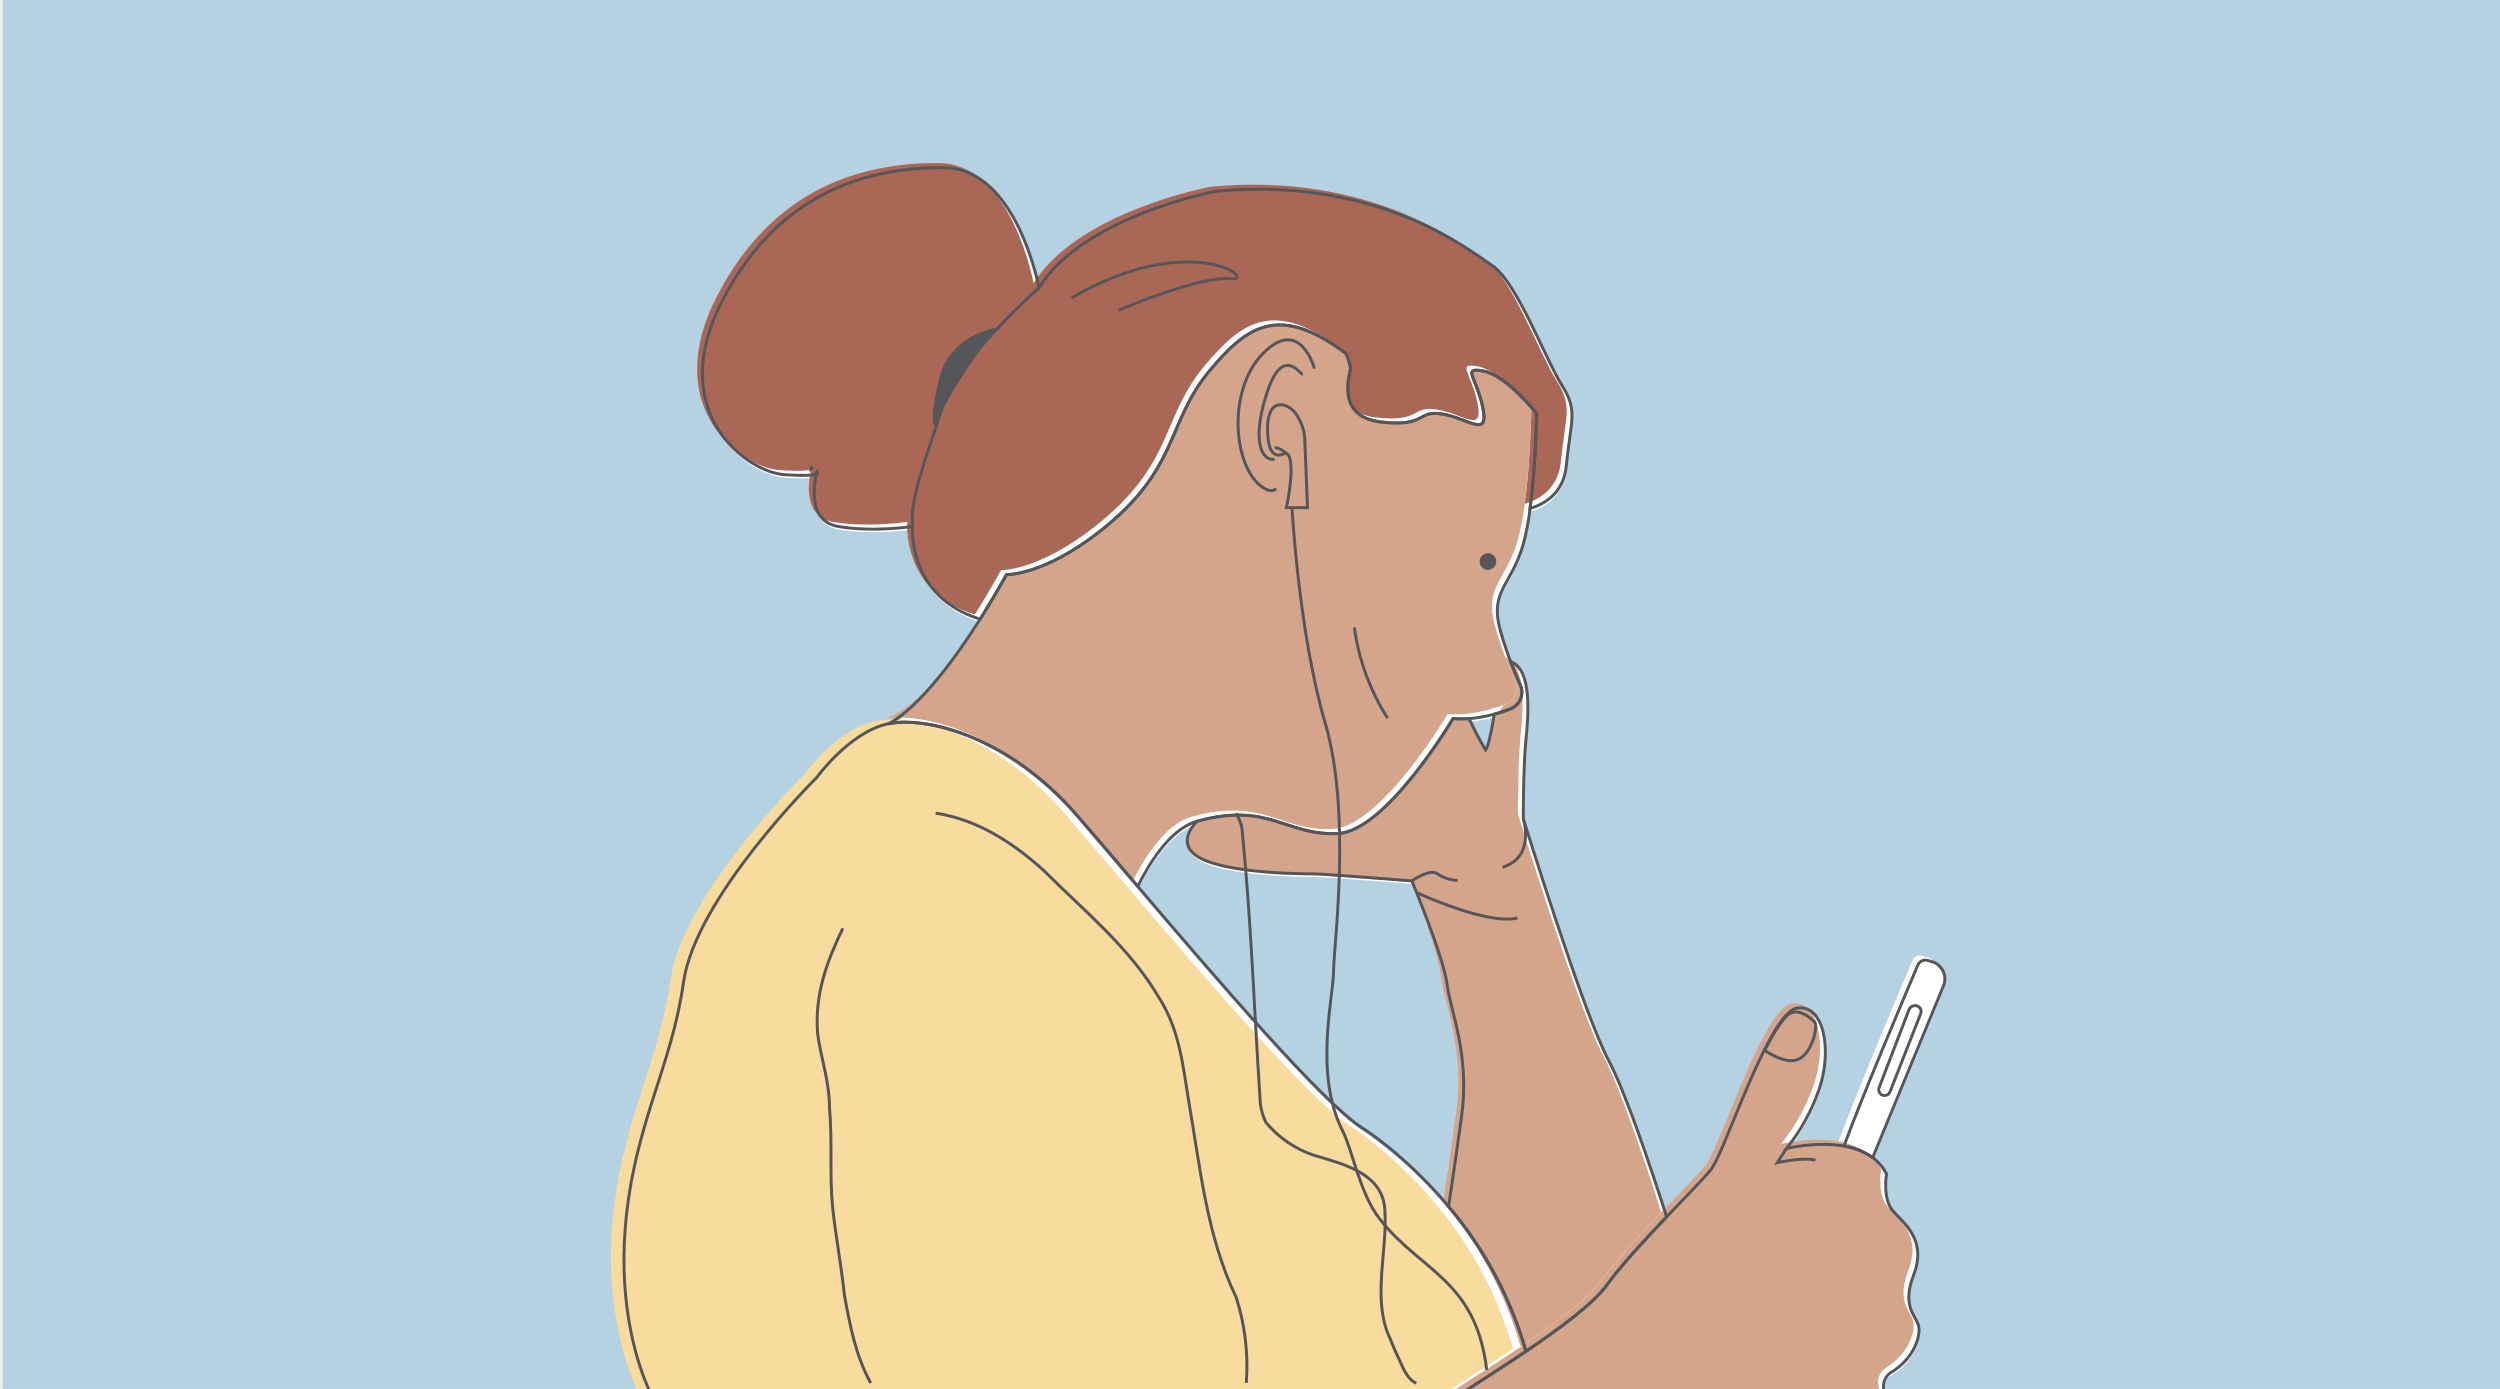
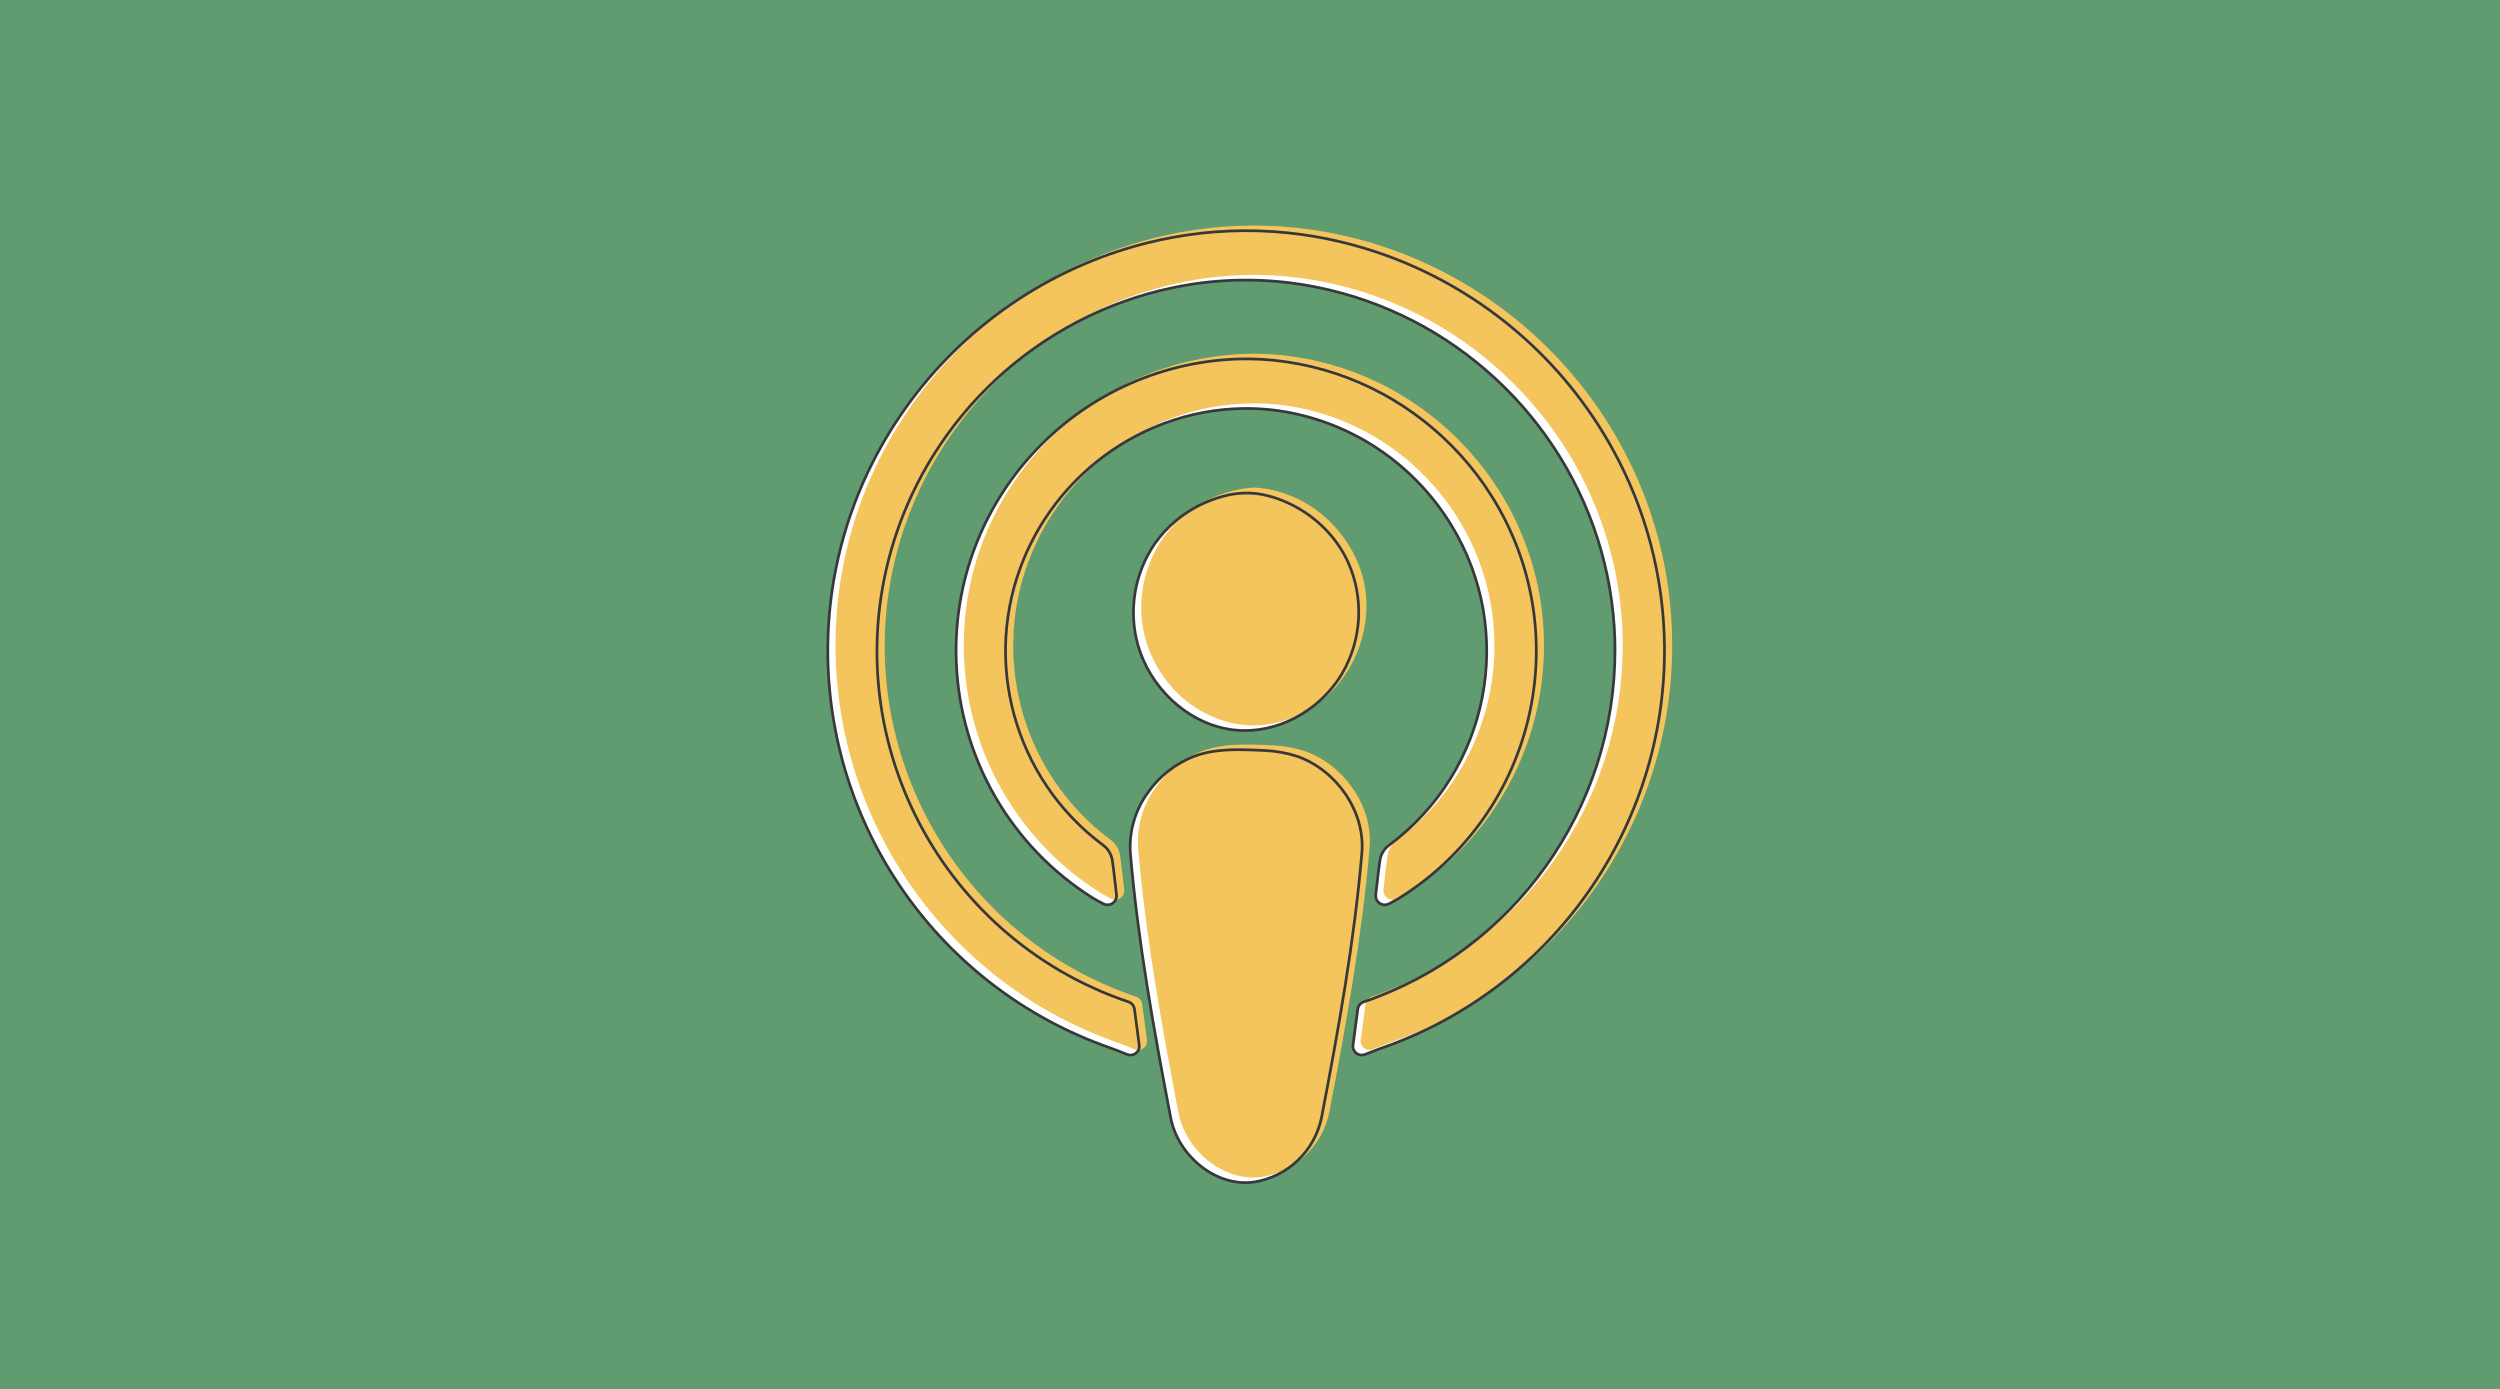
- <svg xmlns="http://www.w3.org/2000/svg" id="Layer_1" data-name="Layer 1" viewBox="0 0 841.89 467.717">
-   <defs>
-     <style>.cls-1{fill:#b5d2e3;}.cls-2{fill:#fff;}.cls-3,.cls-5{fill:none;}.cls-4{fill:#ab6755;}.cls-5{stroke:#54565a;stroke-miterlimit:10;}.cls-6{fill:#d4a58b;}.cls-7{fill:#f8dc9d;}.cls-8{fill:#54565a;}</style>
-   </defs>
-   <rect class="cls-1" x="0.891" width="840.999" height="467.717" />
-   <path class="cls-2" d="M370.391,180.081c27.181-21.263,22.266-36.533,37.229-54.366,12.256-14.608,23.047-22.751,45.798-5.614,0,0,1.477,3.25,1.477,5.023s-5.318,16.251,10.341,18.024c15.66,1.773,11.819-4.137,20.683-2.659s15.66,8.273,13.592-2.068c-2.068-10.341-7.387-13.887.296-12.41,7.682,1.477,17.823,14.322,17.823,14.322s-.33,17.495-2.229,31.934c4.975-1.498,11.3-5.198,12.18-14.346,1.477-15.364,4.136-18.319-1.478-27.183-5.614-8.864-15.069-34.57-23.342-40.184-8.273-5.614-39.002-30.138-93.073-25.115,0,0-44.616,8.273-59.685,32.502,0,0-7.387-40.479-32.206-40.479s-55.253,7.682-74.458,44.911c-19.206,37.229,7.978,57.617,20.978,58.503,7.622.52,10.062.125,10.778-.29.091-.377.154-.596.154-.596s.351.303-.154.596c-.71,2.931-3.227,15.89,7.246,17.723,11.819,2.068,25.115,0,25.115,0s-2.083,23.515,22.736,31.231c2.794-4.426,5.757-9.396,8.879-14.98C339.071,194.559,351.399,194.938,370.391,180.081Z" />
-   <path class="cls-2" d="M275.249,159.989s-.063.22-.154.596C275.601,160.293,275.249,159.989,275.249,159.989Z" />
-   <path class="cls-2" d="M508.797,239.759c-1.598.606-3.453,1.232-5.47,1.779-.916,5.736-1.972,10.917-2.93,12.115,0,0-3.135-5.377-5.546-10.612a32.076,32.076,0,0,1-5.384-.036S467.013,280.91,450.758,281.722c-17.728.886-23.116-10.834-47.535-4.103-.018.005-.035.012-.053.017-3.001,3.264-5.312,7.826-.278,11.472,8.568,6.205,36.934,6.205,39.888,6.205s32.797,2.364,32.797,2.364,10.637,25.41,11.819,34.57c1.182,9.16,7.682,23.933,5.023,44.025-1.134,8.569-2.859,20.358-4.465,31.067a131.622,131.622,0,0,1,26.065,48.766c10.996-7.43,22.701-16.042,27.152-22.216,4.788-6.642,12.885-15.38,20.2-23.055-5.248-16.628-14.078-42.61-19.609-52.881-8.273-15.364-28.66-81.254-28.66-81.254s0-17.433.886-26.297c.79-7.902,2.277-24.01-5.153-26.579,1.155,3.044,2.304,5.752,3.274,7.91A5.97,5.97,0,0,1,508.797,239.759Z" />
-   <path class="cls-2" d="M499.806,126.01c-7.682-1.477-2.364,2.068-.296,12.41,2.068,10.341-4.728,3.546-13.592,2.068s-5.023,4.432-20.683,2.659c-15.66-1.773-10.341-16.251-10.341-18.024s-1.477-5.023-1.477-5.023c-22.751-17.137-33.541-8.994-45.798,5.614-14.963,17.833-10.048,33.103-37.229,54.366-18.992,14.857-31.32,14.478-31.32,14.478-3.123,5.584-6.085,10.555-8.879,14.98-19.681,31.17-31.009,35.249-31.009,35.249,12.873-2.683,40.512,4.227,63.544,30.714,5.37,6.176,12.526,14.607,20.56,24.043,3.205-6.539,10.519-19.287,19.883-21.909.018-.005.035-.012.053-.017,24.419-6.731,29.807,4.989,47.535,4.103,16.255-.813,38.709-38.718,38.709-38.718a32.076,32.076,0,0,0,5.384.036,45.359,45.359,0,0,0,8.476-1.502c2.017-.547,3.872-1.173,5.47-1.779a5.97,5.97,0,0,0,3.313-8.025c-.97-2.158-2.119-4.866-3.274-7.91-1.24-3.267-2.486-6.923-3.527-10.741-3.52-12.907,3.52-14.667,7.627-28.162a83.343,83.343,0,0,0,2.465-12.655c1.898-14.439,2.229-31.934,2.229-31.934S507.488,127.488,499.806,126.01Z" />
-   <path class="cls-2" d="M495.228,468.384c2.697-1.758,6.45-4.147,10.691-6.911,2.57-1.674,5.309-3.481,8.101-5.368a131.623,131.623,0,0,0-26.065-48.766c-14.655-17.554-29.066-26.462-29.066-26.462-13.247-8.39-49.179-50.3-75.602-81.332-8.034-9.436-15.19-17.867-20.56-24.043-23.033-26.488-50.672-33.397-63.544-30.714-12.872,2.683-23.98,18.047-23.98,18.047s-40.883,40.307-44.914,69.098S213.59,379.726,210.711,414.275c-2.175,26.102,3.865,45.623,7.694,54.108Z" />
-   <path class="cls-2" d="M651.222,325.028l-1.938-.559a2.76,2.76,0,0,0-3.311,1.568c-3.876,9.106-18.492,43.601-24.818,60.789a.141.141,0,0,0,.111.188,22.743,22.743,0,0,1,9.353,3.743.151.151,0,0,0,.23-.064l23.761-57.643A6.125,6.125,0,0,0,651.222,325.028Z" />
-   <path class="cls-2" d="M634.406,468.384a5.82,5.82,0,0,1,3.089-5.539c6.205-3.841,9.16-10.341,8.864-14.478-.295-4.137-6.205-6.5-1.773-18.024,4.432-11.523-2.955-17.137-6.796-21.274-3.841-4.137-2.364-12.705-2.364-12.705a15.636,15.636,0,0,0-4.651-5.493,22.721,22.721,0,0,0-9.678-3.889c-9.407-1.669-19.354.813-19.354.813a66.044,66.044,0,0,0,10.932-19.796c4.432-12.41,2.068-28.956-7.387-27.479S581.06,388.978,576.332,394.887c-2.256,2.82-8.283,8.94-14.961,15.947-7.315,7.675-15.412,16.413-20.2,23.055-4.451,6.174-16.156,14.786-27.152,22.216-2.792,1.886-5.532,3.694-8.101,5.368-4.241,2.763-7.994,5.152-10.691,6.911Z" />
-   <path class="cls-3" d="M485.465,329.673c-1.182-9.16-11.819-34.57-11.819-34.57s-29.843-2.364-32.797-2.364-31.32,0-39.888-6.205c-5.035-3.646-2.724-8.208.278-11.472-9.364,2.622-16.678,15.37-19.883,21.909,26.422,31.032,62.355,72.942,75.602,81.332,0,0,14.412,8.907,29.066,26.462,1.606-10.709,3.331-22.498,4.465-31.067C493.147,353.606,486.647,338.833,485.465,329.673Z" />
-   <path class="cls-4" d="M368.459,177.506c27.181-21.263,22.266-36.533,37.229-54.366,12.256-14.608,23.047-22.751,45.798-5.614,0,0,1.477,3.25,1.477,5.023s-5.318,16.251,10.341,18.024c15.66,1.773,11.819-4.137,20.683-2.659s15.66,8.273,13.592-2.068c-2.068-10.341-7.387-13.887.296-12.41,7.682,1.477,17.823,14.322,17.823,14.322s-.33,17.495-2.229,31.934c4.975-1.498,11.3-5.198,12.18-14.346,1.477-15.364,4.136-18.319-1.478-27.183-5.614-8.864-15.069-34.57-23.342-40.184-8.273-5.614-39.002-30.138-93.073-25.115,0,0-44.616,8.273-59.685,32.502,0,0-7.387-40.479-32.206-40.479S260.613,62.569,241.408,99.798c-19.206,37.229,7.978,57.617,20.978,58.503,7.622.52,10.062.125,10.778-.29.091-.377.154-.596.154-.596s.351.303-.154.596c-.71,2.931-3.227,15.89,7.246,17.723,11.819,2.068,25.115,0,25.115,0s-2.083,23.515,22.736,31.231c2.794-4.426,5.757-9.396,8.879-14.98C337.14,191.984,349.468,192.364,368.459,177.506Z" />
-   <path class="cls-5" d="M273.318,157.414s-.063.22-.154.596C273.67,157.718,273.318,157.414,273.318,157.414Z" />
-   <path class="cls-6" d="M506.865,237.185c-1.598.606-1.453,3.232-3.47,3.779-.916,5.736-1.972,10.917-2.93,12.115,0,0-3.135-5.377-5.546-10.612a32.075,32.075,0,0,1-5.384-.036s-22.455,37.905-38.709,38.718c-17.728.886-23.116-10.834-47.535-4.103-.018.005-.035.012-.053.017-3.001,3.264-5.312,7.826-.278,11.472,8.568,6.205,36.934,6.205,39.888,6.205s32.797,2.364,32.797,2.364,8.637,23.41,9.819,32.57c1.182,9.16,7.682,23.933,5.023,44.025-1.134,8.569-2.859,20.358-4.465,31.067a131.623,131.623,0,0,1,26.065,48.766c10.996-7.43,22.701-16.042,27.152-22.216,4.788-6.642,12.885-15.38,20.2-23.055-5.248-16.628-14.078-42.61-19.609-52.881-8.273-15.364-28.66-81.254-28.66-81.254s0-17.433.886-26.297c.79-7.902,2.277-24.01-5.153-26.579,1.155,3.044,2.304,5.752,3.274,7.91A5.97,5.97,0,0,1,506.865,237.185Z" />
-   <path class="cls-6" d="M499.875,125.436c-7.682-1.477-2.364,2.068-.296,12.41,2.068,10.341-4.728,3.546-13.592,2.068s-5.023,4.432-20.683,2.659c-15.66-1.773-10.341-16.251-10.341-18.024s-1.477-5.023-1.477-5.023c-22.751-17.137-33.542-8.994-45.798,5.614-14.963,17.833-10.048,33.103-37.229,54.366-18.992,14.857-31.32,14.478-31.32,14.478-3.123,5.584-6.085,10.555-8.879,14.98-19.681,31.17-33.009,33.249-33.009,33.249,12.873-2.683,40.512,4.227,63.544,30.714,5.37,6.176,12.526,14.607,20.56,24.043,3.205-6.539,10.519-19.287,19.883-21.909.018-.005.035-.012.053-.017,24.419-6.731,29.807,4.989,47.535,4.103,16.255-.813,38.709-38.718,38.709-38.718a32.076,32.076,0,0,0,5.384.036,45.359,45.359,0,0,0,8.476-1.502c2.017-.547,3.872-1.173,5.47-1.779a5.97,5.97,0,0,0,3.313-8.025c-.97-2.158-2.119-4.866-3.274-7.91-1.24-3.267-2.486-6.923-3.527-10.741-3.52-12.907,3.52-14.667,7.627-28.162a83.342,83.342,0,0,0,2.465-12.655c1.898-14.439,2.229-31.934,2.229-31.934S507.557,126.913,499.875,125.436Z" />
-   <path class="cls-7" d="M487.826,468.384c2.369-1.65,7.483-4.864,13.588-8.842,2.569-1.674,5.309-3.481,8.101-5.368a131.626,131.626,0,0,0-26.065-48.766c-14.655-17.554-29.066-26.462-29.066-26.462-13.247-8.39-49.179-50.3-75.602-81.332-8.034-9.436-15.189-17.867-20.56-24.043-23.033-26.488-50.672-33.397-63.544-30.714-12.872,2.683-23.98,18.047-23.98,18.047s-40.883,40.307-44.914,69.098-16.699,47.793-19.578,82.342c-2.362,28.339,4.958,48.917,8.621,56.039Z" />
-   <path class="cls-2" d="M649.291,322.453l-1.938-.559a2.76,2.76,0,0,0-3.311,1.568c-3.876,9.106-18.492,43.601-24.818,60.789a.141.141,0,0,0,.111.188,22.743,22.743,0,0,1,9.353,3.743.151.151,0,0,0,.23-.064l23.761-57.643A6.125,6.125,0,0,0,649.291,322.453Z" />
-   <path class="cls-6" d="M633.055,468.384c-.883-2.329-1.277-5.77,2.509-8.113,6.205-3.841,9.16-10.341,8.864-14.478-.295-4.137-6.205-6.5-1.772-18.024s-2.955-17.137-6.796-21.274-2.364-12.705-2.364-12.705a15.633,15.633,0,0,0-4.651-5.493,22.722,22.722,0,0,0-9.678-3.889c-9.407-1.669-19.354.813-19.354.813a66.048,66.048,0,0,0,10.933-19.796c4.432-12.41,2.068-28.956-7.387-27.479s-24.229,48.457-28.956,54.366c-2.256,2.82-8.283,8.94-14.961,15.947-7.314,7.675-15.412,16.413-20.2,23.055-4.451,6.174-16.156,14.786-27.151,22.216-2.792,1.886-5.532,3.694-8.101,5.368-7.044,4.589-12.762,8.159-14.473,9.485Z" />
-   <path class="cls-3" d="M487.261,331.215c-1.182-9.16-11.819-34.57-11.819-34.57s-29.843-2.364-32.797-2.364-31.32,0-39.888-6.205c-5.035-3.646-2.724-8.208.278-11.472-9.364,2.622-16.678,15.37-19.883,21.909,26.422,31.032,62.355,72.942,75.602,81.332,0,0,14.412,8.907,29.066,26.462,1.606-10.709,3.331-22.498,4.465-31.067C494.943,355.148,488.443,340.374,487.261,331.215Z" />
-   <path class="cls-3" d="M503.192,240.505a45.36,45.36,0,0,1-8.476,1.502c2.41,5.236,5.546,10.612,5.546,10.612C501.22,251.422,502.275,246.242,503.192,240.505Z" />
-   <path class="cls-5" d="M370.255,179.048c27.181-21.263,22.266-36.533,37.229-54.366,12.256-14.608,23.047-22.751,45.798-5.614,0,0,1.477,3.25,1.477,5.023s-5.318,16.251,10.341,18.024c15.66,1.773,11.819-4.137,20.683-2.659s15.66,8.273,13.592-2.068c-2.068-10.341-7.387-13.887.296-12.41,7.682,1.477,17.823,14.322,17.823,14.322s-.33,17.495-2.229,31.934c4.975-1.498,11.3-5.198,12.18-14.346,1.477-15.364,4.136-18.319-1.478-27.183-5.614-8.864-15.069-34.57-23.342-40.184-8.273-5.614-39.002-30.138-93.073-25.115,0,0-44.616,8.273-59.685,32.502,0,0-7.387-40.479-32.206-40.479s-55.253,7.682-74.458,44.911c-19.206,37.229,7.978,57.617,20.978,58.503,7.622.52,10.062.125,10.778-.29.091-.377.154-.596.154-.596s.351.303-.154.596c-.71,2.931-3.227,15.89,7.246,17.723,11.819,2.068,25.115,0,25.115,0s-2.083,23.515,22.736,31.231c2.794-4.426,5.757-9.396,8.879-14.98C338.935,193.526,351.263,193.905,370.255,179.048Z" />
-   <path class="cls-5" d="M275.114,158.956s-.063.22-.154.596C275.465,159.259,275.114,158.956,275.114,158.956Z" />
-   <path class="cls-5" d="M508.661,238.726c-1.598.606-3.453,1.232-5.47,1.779-.916,5.736-1.972,10.917-2.93,12.115,0,0-3.135-5.377-5.546-10.612a32.076,32.076,0,0,1-5.384-.036s-22.455,37.905-38.709,38.718c-17.728.886-23.116-10.833-47.535-4.103-.018.005-.035.012-.053.017-3.001,3.264-5.312,7.826-.278,11.472,8.568,6.205,36.934,6.205,39.888,6.205s32.797,2.364,32.797,2.364,10.637,25.41,11.819,34.57c1.182,9.16,7.682,23.933,5.023,44.025-1.134,8.569-2.859,20.358-4.465,31.067a131.622,131.622,0,0,1,26.065,48.766c10.996-7.43,22.701-16.042,27.152-22.216,4.788-6.642,12.885-15.38,20.2-23.055-5.248-16.628-14.078-42.61-19.609-52.881-8.273-15.364-28.66-81.254-28.66-81.254s0-17.433.886-26.297c.79-7.902,2.277-24.01-5.153-26.579,1.155,3.044,2.304,5.752,3.274,7.91A5.97,5.97,0,0,1,508.661,238.726Z" />
-   <path class="cls-5" d="M499.671,124.977c-7.682-1.477-2.364,2.068-.296,12.41,2.068,10.341-4.728,3.546-13.592,2.068s-5.023,4.432-20.683,2.659c-15.66-1.773-10.341-16.251-10.341-18.024s-1.477-5.023-1.477-5.023c-22.751-17.137-33.541-8.994-45.798,5.614-14.963,17.833-10.048,33.103-37.229,54.366-18.992,14.857-31.32,14.478-31.32,14.478-3.123,5.584-6.085,10.555-8.879,14.98-19.681,31.17-31.009,35.249-31.009,35.249,12.873-2.683,40.512,4.227,63.544,30.714,5.37,6.176,12.526,14.607,20.56,24.043,3.205-6.539,10.519-19.287,19.883-21.909.018-.005.035-.012.053-.017,24.419-6.731,29.807,4.989,47.535,4.103,16.255-.813,38.709-38.718,38.709-38.718a32.076,32.076,0,0,0,5.384.036,45.36,45.36,0,0,0,8.476-1.502c2.017-.547,3.872-1.173,5.47-1.779a5.97,5.97,0,0,0,3.313-8.025c-.97-2.158-2.119-4.866-3.274-7.91-1.24-3.267-2.486-6.923-3.527-10.741-3.52-12.907,3.52-14.667,7.627-28.162a83.343,83.343,0,0,0,2.465-12.655c1.898-14.439,2.229-31.934,2.229-31.934S507.353,126.454,499.671,124.977Z" />
-   <path class="cls-5" d="M493.521,468.384c2.688-1.789,7.122-4.594,12.263-7.944,2.57-1.674,5.309-3.481,8.101-5.368a131.622,131.622,0,0,0-26.065-48.766c-14.655-17.554-29.066-26.462-29.066-26.462-13.247-8.39-49.179-50.3-75.602-81.332-8.034-9.436-15.19-17.867-20.56-24.043-23.033-26.488-50.672-33.397-63.544-30.714-12.872,2.683-23.98,18.047-23.98,18.047s-40.883,40.307-44.914,69.098-16.699,47.793-19.578,82.342c-2.269,27.227,4.4,47.292,8.175,55.142Z" />
-   <path class="cls-5" d="M651.087,323.995l-1.938-.559a2.76,2.76,0,0,0-3.311,1.568c-3.876,9.106-18.492,43.601-24.818,60.789a.141.141,0,0,0,.111.188,22.744,22.744,0,0,1,9.353,3.743.151.151,0,0,0,.23-.064L654.475,332.016A6.125,6.125,0,0,0,651.087,323.995Z" />
-   <path class="cls-5" d="M634.405,468.384a5.875,5.875,0,0,1,2.954-6.572c6.205-3.841,9.16-10.341,8.864-14.478-.295-4.137-6.205-6.5-1.773-18.024,4.432-11.523-2.955-17.137-6.796-21.274-3.841-4.137-2.364-12.705-2.364-12.705a15.636,15.636,0,0,0-4.651-5.493,22.721,22.721,0,0,0-9.678-3.889c-9.407-1.669-19.355.813-19.355.813a66.044,66.044,0,0,0,10.932-19.796c4.432-12.41,2.068-28.956-7.387-27.479s-24.229,48.457-28.956,54.366c-2.256,2.82-8.283,8.94-14.961,15.947-7.315,7.675-15.412,16.413-20.2,23.055-4.451,6.174-16.156,14.786-27.152,22.216-2.792,1.886-5.531,3.694-8.101,5.368-5.141,3.349-9.574,6.155-12.263,7.944Z" />
-   <path class="cls-5" d="M440.308,170.948l-7.097.014s3.704-17.07-.239-18.445c0,0-4.952,3.393-5.869-4.31s.734-12.929,5.41-11.737a7.99,7.99,0,0,1,4.409,3.678,16.259,16.259,0,0,1,2.491,8.201Z" />
-   <path class="cls-5" d="M432.973,152.517s-2.292-1.926-3.76-1.742" />
-   <path class="cls-5" d="M438.715,126.104c-1.121-.28-7.007-10.091-12.333,7.007-4.893,15.708-1.401,22.144,2.803,21.583" />
-   <path class="cls-5" d="M442.639,124.142s-4.765-17.939-17.378-5.045-9.81,40.363,1.121,45.689c0,0,2.242,1.121,3.364-.28" />
-   <path class="cls-5" d="M467.305,241.867a75.58,75.58,0,0,1-11.212-30.552" />
-   <path class="cls-5" d="M376.769,104.521c.841-.561,27.749-11.773,37.56-10.651s-12.894-17.098-53.537,6.447" />
-   <path class="cls-5" d="M349.868,96.908s-27.757,24.432-32.522,40.128-11.082,30.305-10.026,40.239" />
-   <path class="cls-8" d="M337.247,110.127s-17.098,1.401-21.022,17.378-1.121,16.257-1.121,16.257C314.823,141.801,327.717,117.976,337.247,110.127Z" />
-   <path class="cls-5" d="M435.071,170.672s2.242,42.325,11.212,72.877,2.803,75.12,2.803,83.529-6.727,34.757,3.083,53.817c3.187,6.193,5.701,20.833,12.333,29.431,13.781,17.867,32.515,20.462,36.158,51.014" />
-   <path class="cls-5" d="M476.922,465.847C473.331,464,472.331,460,470.331,456c-1-2-2-5-3-7-5-13,0-28-1-42-1-12-14-15-24-18a35.533,35.533,0,0,1-16-11,18.839,18.839,0,0,1-2-8c-2-30-3-60-6-90,0-2-1-4-2.039-6.179" />
-   <path class="cls-5" d="M475.442,296.645s6.158-4.324,8.681-2.362,6.727,2.242,6.727,2.242" />
-   <path class="cls-5" d="M512.967,275.666s4.232,13.011-6.98,16.374" />
-   <path class="cls-5" d="M477.396,300.73s23.545,10.932,33.636,8.409" />
-   <path class="cls-5" d="M601.608,386.763l-3.123,4.783s8.689-1.962,12.894-.841" />
-   <path class="cls-5" d="M594.28,353.706s7.288,5.326,11.773,2.803,6.167-11.212,5.045-12.333-6.167-5.886-9.81-1.682S594.28,353.706,594.28,353.706Z" />
-   <path class="cls-5" d="M645.602,338.76h0a2.209,2.209,0,0,0-2.758,1.307l-10.037,26.193a1.96,1.96,0,0,0,1.127,2.531h0a1.96,1.96,0,0,0,2.528-1.113L646.809,341.337A1.96,1.96,0,0,0,645.602,338.76Z" />
-   <path class="cls-5" d="M283.835,312.616C278.331,324,274.331,335,275.331,348c1,8,4,16,4,25,1,11,0,22,1,33,1,10,3,20,4,30,2,11,4,21,8.899,29.748" />
-   <path class="cls-5" d="M419.701,465.698A76.193,76.193,0,0,0,416.331,437c-10-21-12-43-16-66-2-12-3-24-10-35-10-17-25-29-39-43-10-9-22-17-36.236-19.159" />
-   <circle class="cls-8" cx="501.07" cy="189.103" r="2.801" />
+ <svg xmlns="http://www.w3.org/2000/svg" version="1.1" id="Layer_1" x="0px" y="0px" viewBox="0 0 841.89 467.72" style="enable-background:new 0 0 841.89 467.72;" xml:space="preserve">
+   <style type="text/css">
+ 	.st0{fill:#609C70;}
+ 	.st1{fill:#FFFFFF;}
+ 	.st2{fill:#F4C55C;}
+ 	.st3{fill:none;stroke:#37383B;stroke-width:0.925;stroke-miterlimit:10;}
+ </style>
+   <rect x="-1.42" y="-1.98" class="st0" width="844.72" height="472.35" />
+   <path class="st1" d="M419.1,137.56c5.27-0.04,10.53,0.45,15.7,1.48c11.2,2.24,21.8,6.8,31.13,13.4  c9.18,6.51,16.94,14.81,22.81,24.41c21.95,35.96,12.84,82.73-21.01,107.81c-1.57,1.18-2.64,2.9-2.99,4.84  c-0.34,1.84-1.44,11.74-1.44,11.74c-0.23,1.67,0.93,3.2,2.59,3.44c0.62,0.09,1.26-0.02,1.82-0.31c1.41-0.73,2.73-1.43,3.55-1.95  c45.94-28.73,59.89-89.25,31.16-135.19c-3.07-4.92-6.58-9.55-10.47-13.85c-7.54-8.35-16.44-15.36-26.32-20.73  c-10.09-5.47-21.06-9.13-32.41-10.79c-5.56-0.83-11.19-1.15-16.81-0.95c-54.25,2.13-96.51,47.85-94.37,102.1  c1.28,32.44,18.48,62.16,45.98,79.41c0.82,0.51,2.14,1.22,3.55,1.95c1.49,0.77,3.33,0.19,4.1-1.31c0.29-0.56,0.4-1.2,0.31-1.82  c0,0-1.1-9.9-1.44-11.74c-0.35-1.93-1.42-3.66-2.99-4.84c-30.16-22.36-41.12-62.45-26.54-97.04c8.84-20.84,25.85-37.14,47.06-45.07  C400.73,139.33,409.87,137.64,419.1,137.56z" />
+   <path class="st1" d="M426.13,252.75c-2.2-0.14-4.42-0.19-6.64-0.25c-5.85-0.14-11.88,0.11-17.41,2.21  c-6.29,2.47-11.7,6.74-15.57,12.28c-4.25,5.85-6.33,13.01-5.86,20.22c2.51,29.63,7.95,59.8,13.61,89.29  c2.38,12.4,14.88,23.29,27.91,21.58c11.36-1.74,20.46-10.34,22.84-21.58c5.66-29.49,11.1-59.66,13.61-89.29  c1.19-14.07-8.71-27.98-21.86-32.54C433.33,253.57,429.75,252.92,426.13,252.75z" />
+   <path class="st1" d="M419.29,165.94c-4.2,0.29-8.33,1.24-12.23,2.82c-3.92,1.58-7.57,3.74-10.84,6.42c-2.81,2.3-5.28,4.98-7.36,7.95  c-6.82,9.97-8.9,22.43-5.67,34.07c3.94,13.87,15.87,25.74,30.24,28.31c13.92,2.49,28.16-4.29,36.4-15.48  c0.77-1.04,1.49-2.12,2.15-3.24c6.7-11.49,7.41-25.52,1.91-37.64c-1.72-3.66-3.98-7.04-6.73-10.02c-2.75-3-5.93-5.57-9.42-7.65  c-3.49-2.08-7.28-3.63-11.23-4.58c-2.14-0.51-4.32-0.83-6.51-0.98" />
+   <path class="st1" d="M560.52,217.69c-0.22-23.27-6.23-46.12-17.49-66.49c-16.54-29.96-43.3-52.99-75.39-64.88  c-10.88-4.02-22.22-6.67-33.76-7.89c-13.06-1.37-26.24-0.85-39.15,1.55c-11.2,2.07-22.1,5.5-32.47,10.2  c-30.83,14.01-55.68,38.5-70.14,69.12c-8.61,18.27-13.16,38.19-13.35,58.39c-0.56,60.81,37.71,115.21,95.14,135.21  c1.42,0.49,3.6,1.38,5.72,2.2c1.53,0.59,3.25-0.17,3.84-1.7c0.18-0.46,0.24-0.97,0.17-1.46l-1.61-12.13c-0.15-1.12-0.93-2.06-2-2.42  c-65.18-22.04-100.15-92.75-78.11-157.93c3.06-9.05,7.16-17.73,12.2-25.85c11.87-19.1,28.62-34.69,48.53-45.14  c10.08-5.29,20.85-9.17,31.99-11.52c13.27-2.83,26.93-3.38,40.38-1.63c22.88,2.98,44.48,12.27,62.38,26.83  c8.78,7.12,16.58,15.39,23.16,24.59c13.54,18.86,21.53,41.14,23.04,64.3c0.17,2.58,0.26,5.16,0.26,7.75  c0.1,53.58-33.93,101.27-84.62,118.61c-1.07,0.36-1.85,1.3-2,2.42l-1.61,12.13c-0.21,1.63,0.93,3.12,2.55,3.33  c0.49,0.07,1,0.01,1.46-0.17c2.12-0.82,4.3-1.7,5.72-2.2C522.81,332.9,561.09,278.5,560.52,217.69z" />
+   <path class="st2" d="M421.69,135.83c5.27-0.04,10.53,0.45,15.7,1.48c11.2,2.24,21.8,6.8,31.13,13.4  c9.18,6.51,16.94,14.81,22.81,24.41c21.95,35.96,12.84,82.73-21.01,107.81c-1.57,1.18-2.64,2.9-2.99,4.84  c-0.34,1.84-1.44,11.74-1.44,11.74c-0.23,1.67,0.93,3.2,2.59,3.44c0.62,0.09,1.26-0.02,1.82-0.31c1.41-0.73,2.73-1.43,3.55-1.95  c45.94-28.73,59.89-89.25,31.16-135.19c-3.07-4.92-6.58-9.55-10.47-13.85c-7.54-8.35-16.44-15.36-26.32-20.73  c-10.09-5.47-21.06-9.13-32.41-10.79c-5.56-0.83-11.19-1.15-16.81-0.95c-54.25,2.13-96.51,47.85-94.37,102.1  c1.28,32.44,18.48,62.16,45.98,79.41c0.82,0.51,2.14,1.22,3.55,1.95c1.49,0.77,3.33,0.19,4.1-1.31c0.29-0.56,0.4-1.2,0.31-1.82  c0,0-1.1-9.9-1.44-11.74c-0.35-1.93-1.42-3.66-2.99-4.84c-30.16-22.36-41.12-62.45-26.54-97.04c8.84-20.84,25.85-37.14,47.06-45.07  C403.33,137.6,412.47,135.91,421.69,135.83z" />
+   <path class="st2" d="M428.73,251.02c-2.2-0.14-4.42-0.19-6.64-0.25c-5.85-0.14-11.88,0.11-17.41,2.21  c-6.29,2.47-11.7,6.74-15.57,12.28c-4.25,5.85-6.33,13.01-5.86,20.22c2.51,29.63,7.95,59.8,13.61,89.29  c2.38,12.4,14.88,23.29,27.91,21.58c11.36-1.74,20.46-10.34,22.84-21.58c5.66-29.49,11.1-59.66,13.61-89.29  c1.19-14.07-8.71-27.98-21.86-32.54C435.93,251.83,432.35,251.18,428.73,251.02z" />
+   <path class="st2" d="M421.89,164.2c-11.02,0.76-21.61,6.25-28.58,14.83c-6.86,8.46-10.08,19.77-8.7,30.57s7.35,20.94,16.12,27.4  c5.87,4.32,13,7.02,20.29,7.26c7.52,0.24,15.04-2.15,21.3-6.33c12.75-8.53,19.83-24.81,17.37-39.95  c-1.9-11.67-9.37-22.17-19.46-28.24c-3.43-2.06-7.21-3.63-11.1-4.57c-2.14-0.51-4.32-0.83-6.51-0.98" />
+   <path class="st2" d="M563.12,215.96c-0.22-23.27-6.23-46.12-17.49-66.49c-16.54-29.96-43.3-52.99-75.39-64.88  c-10.88-4.02-22.22-6.67-33.76-7.89c-13.06-1.37-26.24-0.85-39.15,1.55c-11.2,2.07-22.1,5.5-32.47,10.2  c-30.83,14.01-55.68,38.5-70.14,69.12c-8.61,18.27-13.16,38.19-13.35,58.39c-0.56,60.81,37.71,115.21,95.14,135.21  c1.42,0.5,3.6,1.38,5.72,2.2c1.53,0.59,3.25-0.17,3.84-1.7c0.18-0.46,0.24-0.97,0.17-1.46l-1.61-12.13c-0.15-1.12-0.93-2.06-2-2.42  c-65.18-22.04-100.15-92.75-78.11-157.93c3.06-9.05,7.16-17.73,12.2-25.85c11.87-19.1,28.62-34.69,48.53-45.14  c10.08-5.29,20.85-9.17,31.99-11.52c13.27-2.83,26.93-3.38,40.38-1.63c22.88,2.98,44.48,12.27,62.38,26.83  c8.78,7.12,16.58,15.39,23.16,24.59c13.54,18.86,21.53,41.14,23.04,64.3c0.17,2.58,0.26,5.16,0.26,7.75  c0.1,53.58-33.93,101.27-84.62,118.61c-1.07,0.36-1.85,1.3-2,2.42l-1.61,12.13c-0.21,1.63,0.93,3.12,2.55,3.33  c0.49,0.07,1,0.01,1.46-0.17c2.12-0.82,4.3-1.7,5.72-2.2C525.41,331.17,563.68,276.77,563.12,215.96z" />
+   <path class="st3" d="M419.1,137.56c5.27-0.04,10.53,0.45,15.7,1.48c11.2,2.24,21.8,6.8,31.13,13.4  c9.18,6.51,16.94,14.81,22.81,24.41c21.95,35.96,12.84,82.73-21.01,107.81c-1.57,1.18-2.64,2.9-2.99,4.84  c-0.34,1.84-1.44,11.74-1.44,11.74c-0.23,1.67,0.93,3.2,2.59,3.44c0.62,0.09,1.26-0.02,1.82-0.31c1.41-0.73,2.73-1.43,3.55-1.95  c45.94-28.73,59.89-89.25,31.16-135.19c-3.07-4.92-6.58-9.55-10.47-13.85c-7.54-8.35-16.44-15.36-26.32-20.73  c-10.09-5.47-21.06-9.13-32.41-10.79c-5.56-0.83-11.19-1.15-16.81-0.95c-54.25,2.13-96.51,47.85-94.37,102.1  c1.28,32.44,18.48,62.16,45.98,79.41c0.82,0.51,2.14,1.22,3.55,1.95c1.49,0.77,3.33,0.19,4.1-1.31c0.29-0.56,0.4-1.2,0.31-1.82  c0,0-1.1-9.9-1.44-11.74c-0.35-1.93-1.42-3.66-2.99-4.84c-30.16-22.36-41.12-62.45-26.54-97.04c8.84-20.84,25.85-37.14,47.06-45.07  C400.73,139.33,409.87,137.64,419.1,137.56z" />
+   <path class="st3" d="M426.13,252.75c-2.2-0.14-4.42-0.19-6.64-0.25c-5.85-0.14-11.88,0.11-17.41,2.21  c-6.29,2.47-11.7,6.74-15.57,12.28c-4.25,5.85-6.33,13.01-5.86,20.22c2.51,29.63,7.95,59.8,13.61,89.29  c2.38,12.4,14.88,23.29,27.91,21.58c11.36-1.74,20.46-10.34,22.84-21.58c5.66-29.49,11.1-59.66,13.61-89.29  c1.19-14.07-8.71-27.98-21.86-32.54C433.33,253.57,429.75,252.92,426.13,252.75z" />
+   <path class="st3" d="M419.29,166.04c-4.19,0.08-8.34,1.14-12.23,2.71c-3.92,1.58-7.57,3.74-10.84,6.42  c-2.81,2.3-5.28,4.98-7.36,7.95c-6.82,9.97-8.9,22.43-5.67,34.07c3.94,13.87,15.87,25.74,30.24,28.31  c13.92,2.49,28.16-4.29,36.4-15.48c0.77-1.04,1.49-2.12,2.15-3.24c6.7-11.49,7.41-25.52,1.91-37.64c-1.72-3.66-3.98-7.04-6.73-10.02  c-2.75-3-5.93-5.57-9.42-7.65c-4.53-2.69-9.58-4.63-14.83-5.27C421.71,166.08,420.5,166.02,419.29,166.04z" />
+   <path class="st3" d="M560.52,217.69c-0.22-23.27-6.23-46.12-17.49-66.49c-16.54-29.96-43.3-52.99-75.39-64.88  c-10.88-4.02-22.22-6.67-33.76-7.89c-13.06-1.37-26.24-0.85-39.15,1.55c-11.2,2.07-22.1,5.5-32.47,10.2  c-30.83,14.01-55.68,38.5-70.14,69.12c-8.61,18.27-13.16,38.19-13.35,58.39c-0.56,60.81,37.71,115.21,95.14,135.21  c1.42,0.49,3.6,1.38,5.72,2.2c1.53,0.59,3.25-0.17,3.84-1.7c0.18-0.46,0.24-0.97,0.17-1.46l-1.61-12.13c-0.15-1.12-0.93-2.06-2-2.42  c-65.18-22.04-100.15-92.75-78.11-157.93c3.06-9.05,7.16-17.73,12.2-25.85c11.87-19.1,28.62-34.69,48.53-45.14  c10.08-5.29,20.85-9.17,31.99-11.52c13.27-2.83,26.93-3.38,40.38-1.63c22.88,2.98,44.48,12.27,62.38,26.83  c8.78,7.12,16.58,15.39,23.16,24.59c13.54,18.86,21.53,41.14,23.04,64.3c0.17,2.58,0.26,5.16,0.26,7.75  c0.1,53.58-33.93,101.27-84.62,118.61c-1.07,0.36-1.85,1.3-2,2.42l-1.61,12.13c-0.21,1.63,0.93,3.12,2.55,3.33  c0.49,0.07,1,0.01,1.46-0.17c2.12-0.82,4.3-1.7,5.72-2.2C522.81,332.9,561.09,278.5,560.52,217.69z" />
</svg>
